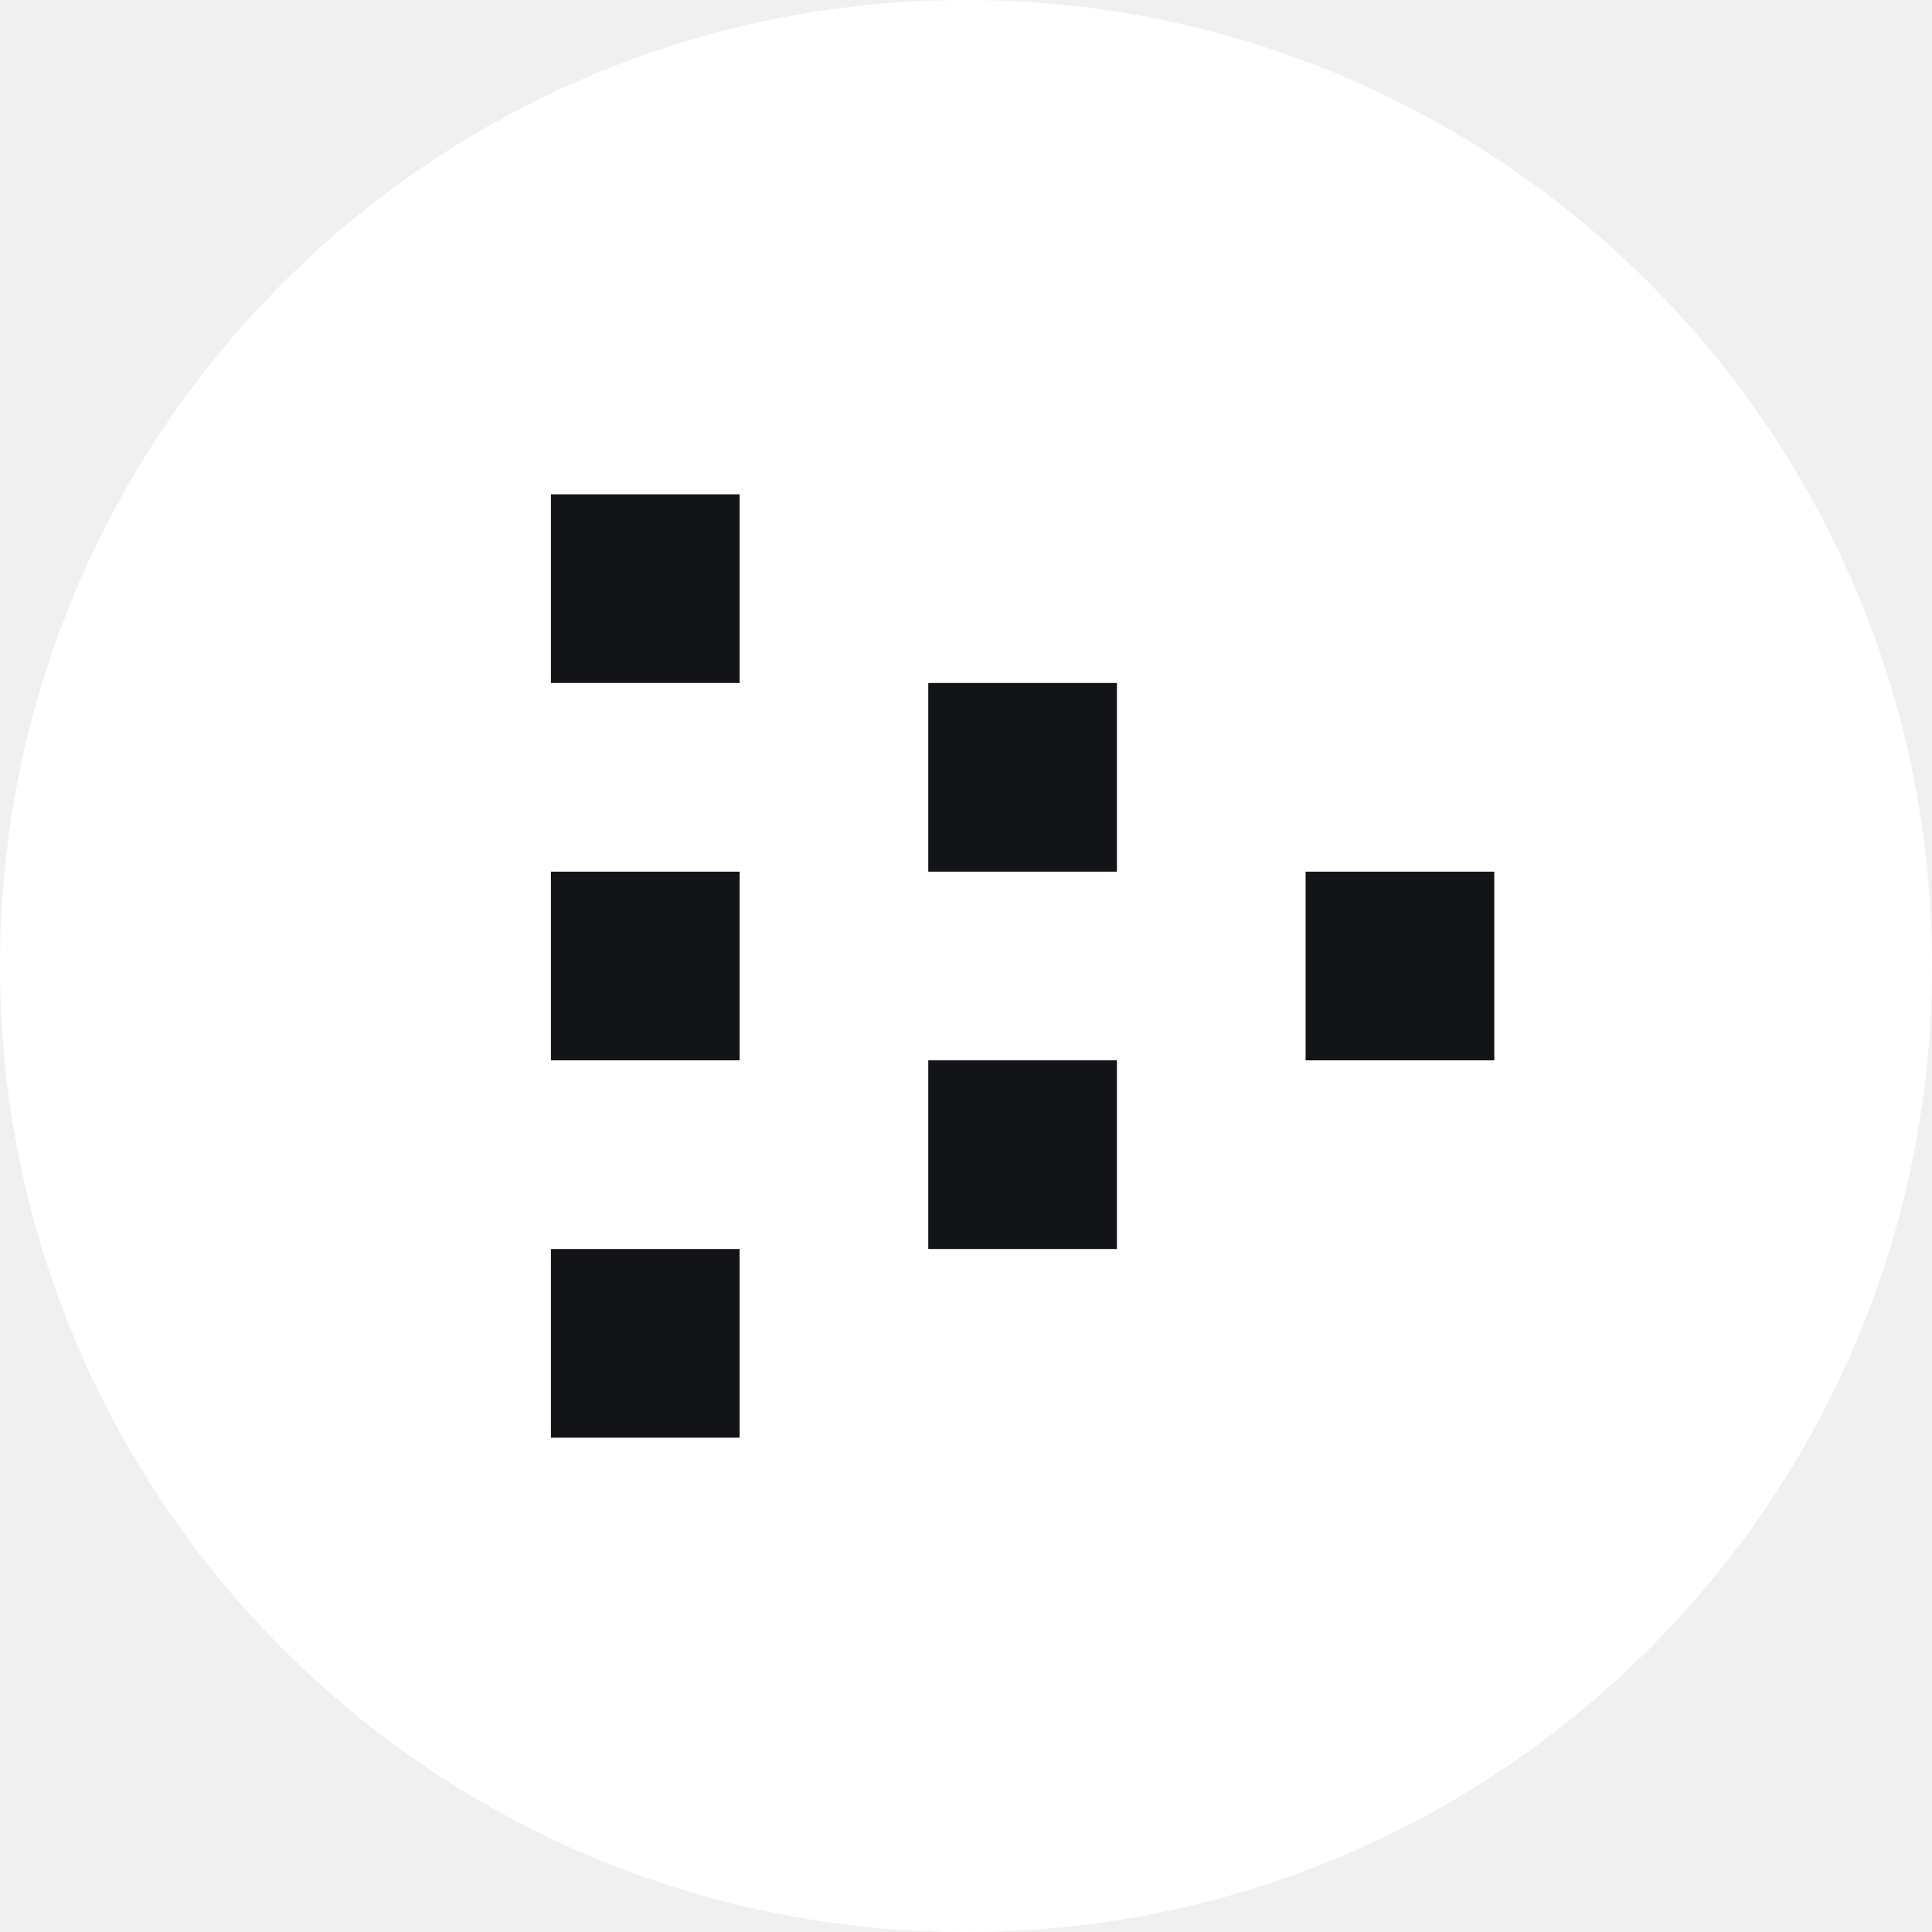
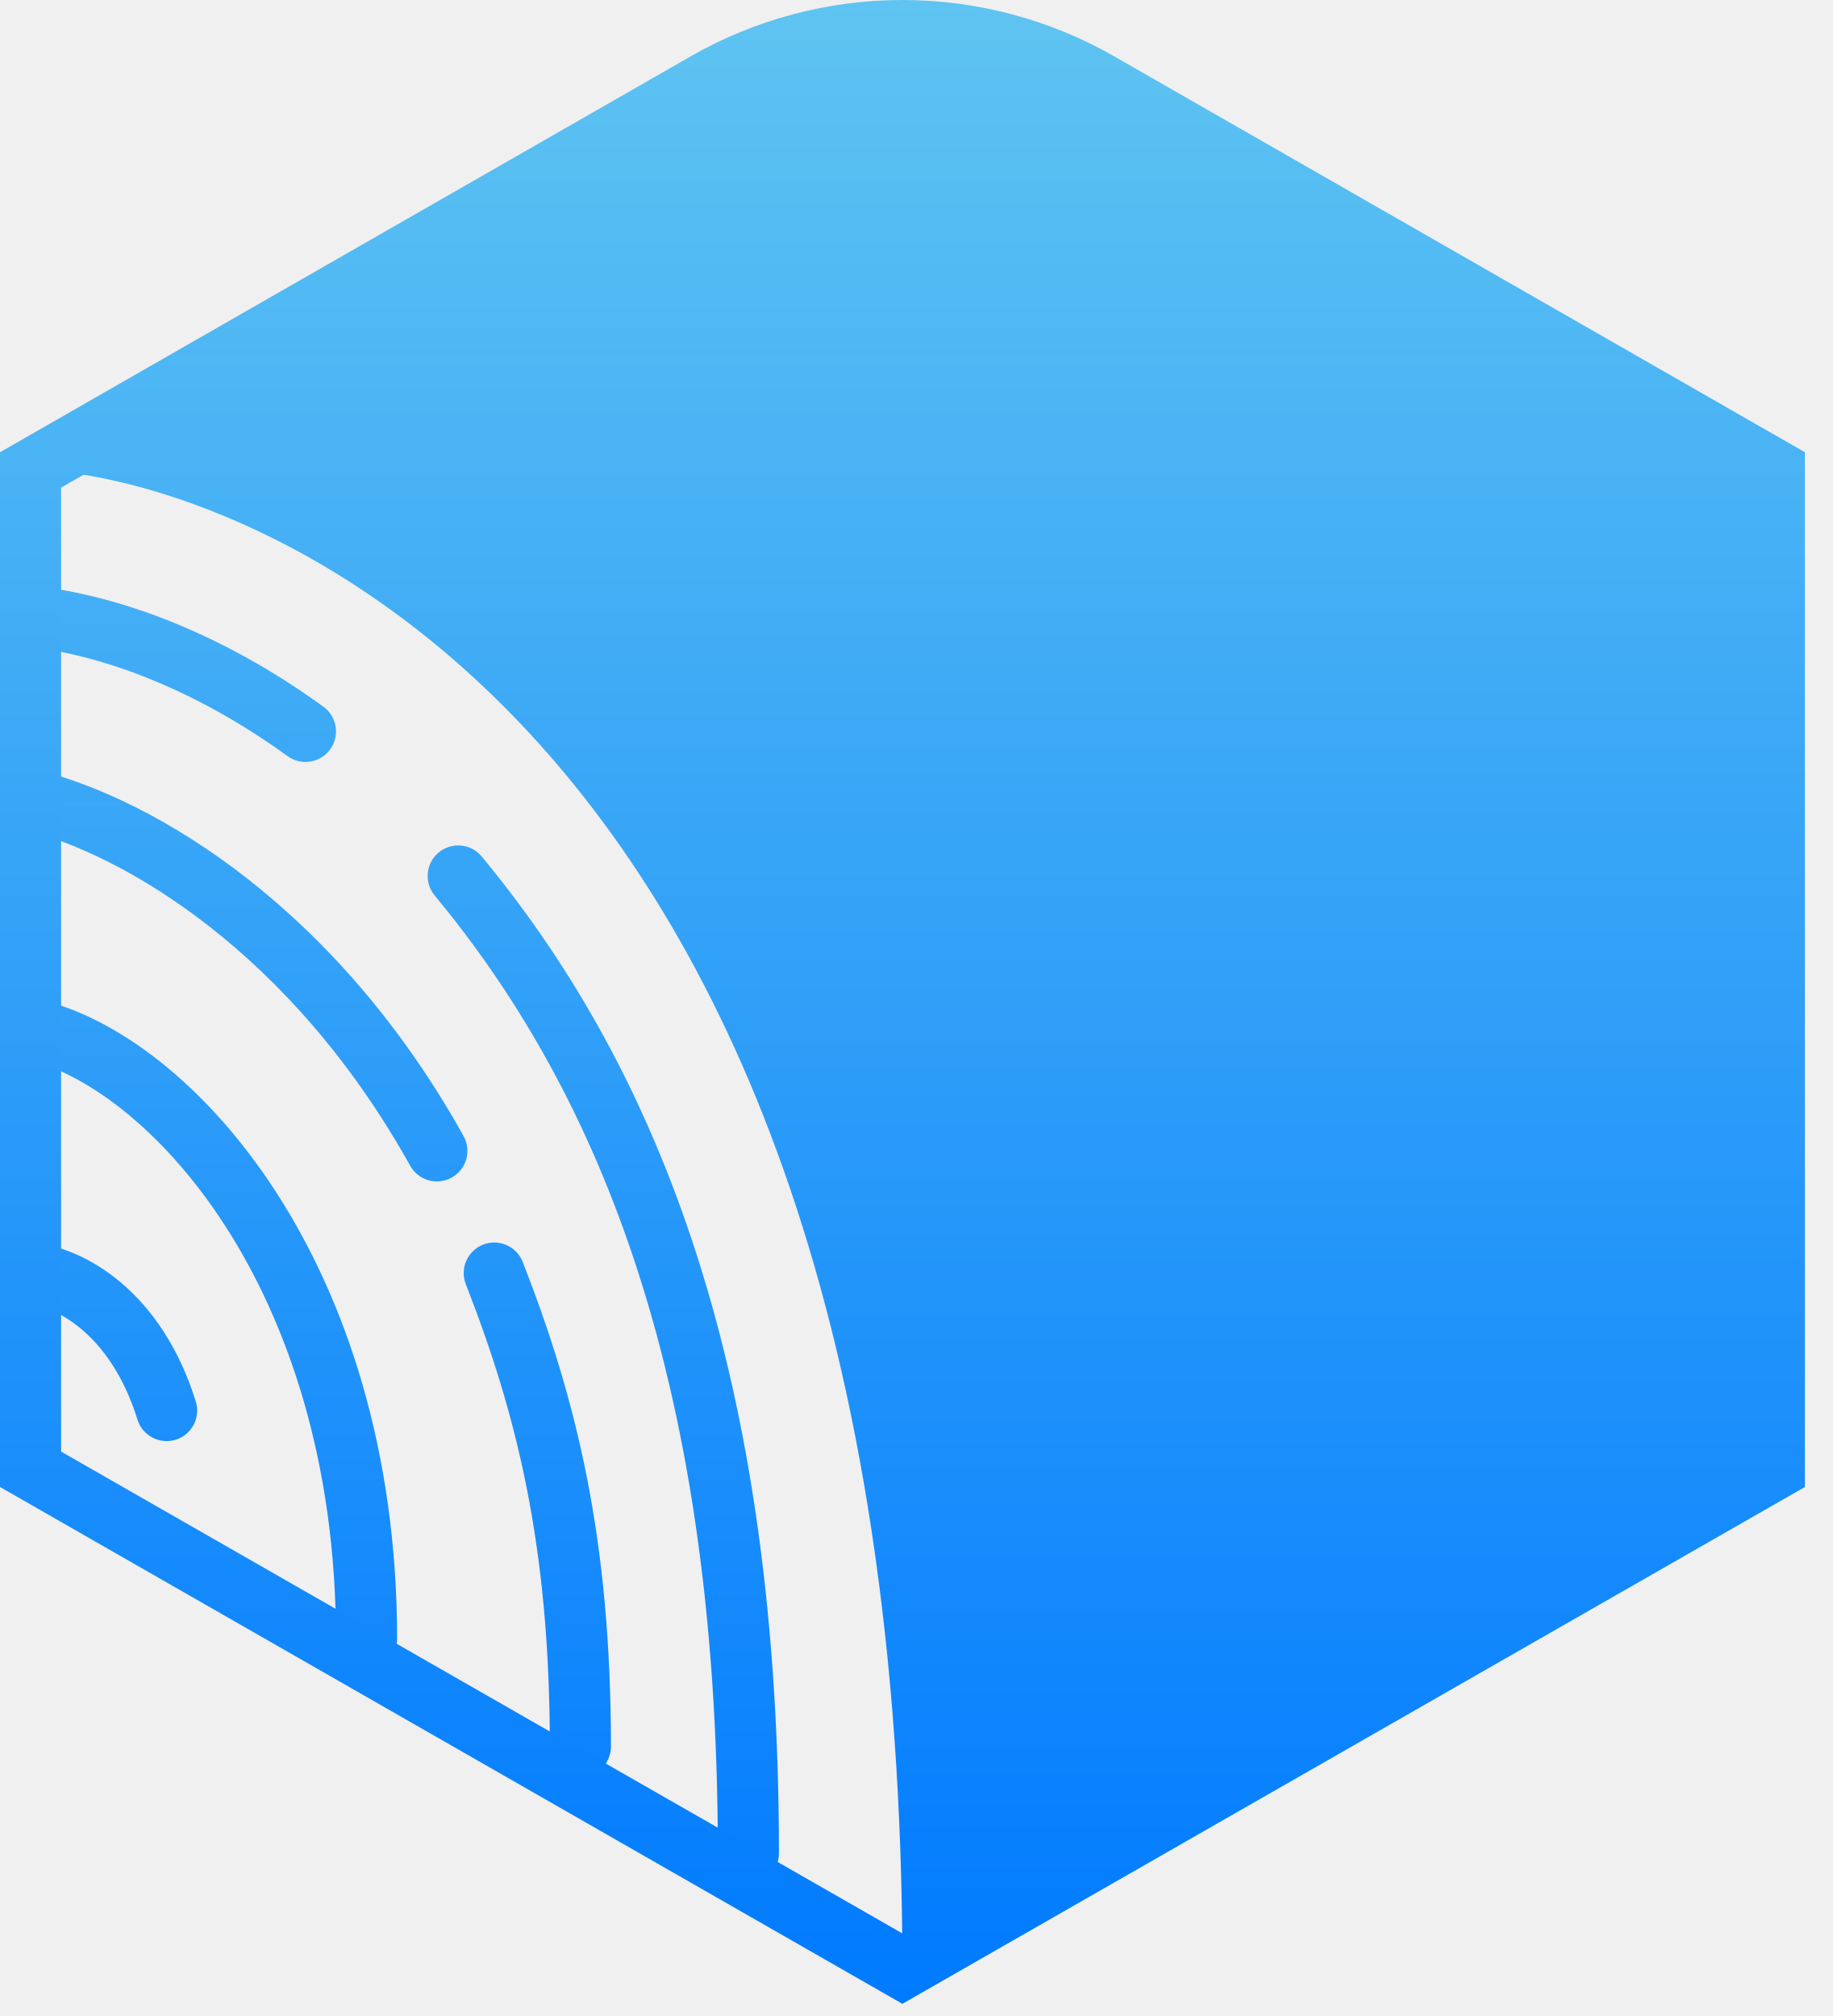
- <svg xmlns="http://www.w3.org/2000/svg" width="1024" height="1024" viewBox="0 0 1024 1024" fill="none">
-   <circle cx="512" cy="512" r="512" fill="white" />
-   <path fill-rule="evenodd" clip-rule="evenodd" d="M292 662L292 762L392 762L392 662L292 662ZM292 462L292 562L392 562L392 462L292 462ZM692 462L692 562L792.001 562L792.001 462L692 462ZM292 362L292 262L392 262L392 362L292 362ZM492 461.999L492 361.999L592 361.999L592 461.999L492 461.999ZM492 561.999L492 661.999L592 661.999L592 561.999L492 561.999Z" fill="#131418" />
+ <svg xmlns="http://www.w3.org/2000/svg" width="60" height="66" viewBox="0 0 60 66" fill="none">
+   <path fill-rule="evenodd" clip-rule="evenodd" d="M0.006 20.072C0.064 19.523 0.557 19.125 1.106 19.183C3.765 19.466 7.173 20.658 10.588 23.136C11.034 23.46 11.134 24.085 10.81 24.532C10.485 24.979 9.86 25.079 9.413 24.754C6.252 22.461 3.171 21.414 0.894 21.172C0.345 21.114 -0.053 20.621 0.006 20.072ZM14.363 27.907C14.789 27.555 15.419 27.615 15.771 28.041C21.151 34.547 25.5 44.156 25.5 60.678C25.5 61.23 25.052 61.678 24.5 61.678C23.948 61.678 23.5 61.23 23.5 60.678C23.5 44.552 19.272 35.412 14.23 29.315C13.878 28.89 13.937 28.259 14.363 27.907Z" fill="url(#paint0_linear_487_7779)" />
+   <path fill-rule="evenodd" clip-rule="evenodd" d="M0.03 25.935C0.164 25.399 0.707 25.074 1.243 25.208C5.098 26.172 11.021 29.732 15.175 37.191C15.444 37.674 15.271 38.283 14.788 38.551C14.306 38.82 13.697 38.647 13.428 38.164C9.528 31.162 4.048 27.971 0.758 27.148C0.222 27.014 -0.104 26.471 0.03 25.935ZM15.816 40.746C16.33 40.545 16.91 40.799 17.112 41.313C18.864 45.794 20 50.356 20 57.178C20 57.73 19.552 58.178 19 58.178C18.448 58.178 18 57.73 18 57.178C18 50.627 16.919 46.311 15.249 42.042C15.048 41.528 15.302 40.948 15.816 40.746Z" fill="url(#paint1_linear_487_7779)" />
+   <path fill-rule="evenodd" clip-rule="evenodd" d="M0.024 33.461C0.144 32.922 0.678 32.582 1.217 32.702C3.805 33.277 6.75 35.496 9.027 39.009C11.325 42.554 13 47.495 13 53.678C13 54.23 12.553 54.678 12 54.678C11.448 54.678 11 54.23 11 53.678C11 47.861 9.426 43.302 7.349 40.097C5.251 36.86 2.696 35.079 0.783 34.654C0.244 34.534 -0.096 34 0.024 33.461Z" fill="url(#paint2_linear_487_7779)" />
+   <path fill-rule="evenodd" clip-rule="evenodd" d="M0.005 41.578C0.06 41.029 0.55 40.628 1.1 40.683C2.778 40.851 5.284 42.27 6.409 45.88C6.574 46.407 6.28 46.968 5.753 47.133C5.225 47.297 4.665 47.003 4.5 46.475C3.596 43.575 1.724 42.755 0.901 42.673C0.351 42.618 -0.05 42.128 0.005 41.578Z" fill="url(#paint3_linear_487_7779)" />
+   <path fill-rule="evenodd" clip-rule="evenodd" d="M22.622 1.838C24.728 0.634 27.115 0 29.544 0C31.973 0 34.359 0.634 36.465 1.838L59.087 14.805V48.681L29.541 65.601L0 48.681V14.805L22.622 1.838ZM23.616 3.574C23.615 3.574 23.616 3.574 23.616 3.574L2 15.964V47.522L29.541 63.296L57.087 47.522V15.964L35.472 3.574C35.471 3.574 35.472 3.574 35.472 3.574C33.669 2.543 31.625 2 29.544 2C27.462 2 25.418 2.543 23.616 3.574Z" fill="url(#paint4_linear_487_7779)" />
+   <path d="M35.968 2.706L58.087 15.384V48.102L29.541 64.448C29.541 22.062 6.544 15.384 1 15.384L23.119 2.706C25.073 1.588 27.288 1 29.544 1C31.799 1 34.014 1.588 35.968 2.706Z" fill="url(#paint5_linear_487_7779)" />
+   <defs>
+     <linearGradient id="paint0_linear_487_7779" x1="12.75" y1="0.5" x2="12.75" y2="66" gradientUnits="userSpaceOnUse">
+       <stop stop-color="#5FC4F1" />
+       <stop offset="0" stop-color="#5FC4F1" />
+       <stop offset="1" stop-color="#007AFF" />
+     </linearGradient>
+     <linearGradient id="paint1_linear_487_7779" x1="12.75" y1="0.5" x2="12.75" y2="66" gradientUnits="userSpaceOnUse">
+       <stop stop-color="#5FC4F1" />
+       <stop offset="0" stop-color="#5FC4F1" />
+       <stop offset="1" stop-color="#007AFF" />
+     </linearGradient>
+     <linearGradient id="paint2_linear_487_7779" x1="12.75" y1="0.5" x2="12.75" y2="66" gradientUnits="userSpaceOnUse">
+       <stop stop-color="#5FC4F1" />
+       <stop offset="0" stop-color="#5FC4F1" />
+       <stop offset="1" stop-color="#007AFF" />
+     </linearGradient>
+     <linearGradient id="paint3_linear_487_7779" x1="12.75" y1="0.5" x2="12.75" y2="66" gradientUnits="userSpaceOnUse">
+       <stop stop-color="#5FC4F1" />
+       <stop offset="0" stop-color="#5FC4F1" />
+       <stop offset="1" stop-color="#007AFF" />
+     </linearGradient>
+     <linearGradient id="paint4_linear_487_7779" x1="29.544" y1="0" x2="29.544" y2="65.601" gradientUnits="userSpaceOnUse">
+       <stop stop-color="#5FC4F1" />
+       <stop offset="1" stop-color="#007AFF" />
+     </linearGradient>
+     <linearGradient id="paint5_linear_487_7779" x1="29.544" y1="0" x2="29.544" y2="65.601" gradientUnits="userSpaceOnUse">
+       <stop stop-color="#5FC4F1" />
+       <stop offset="1" stop-color="#007AFF" />
+     </linearGradient>
+   </defs>
</svg>
